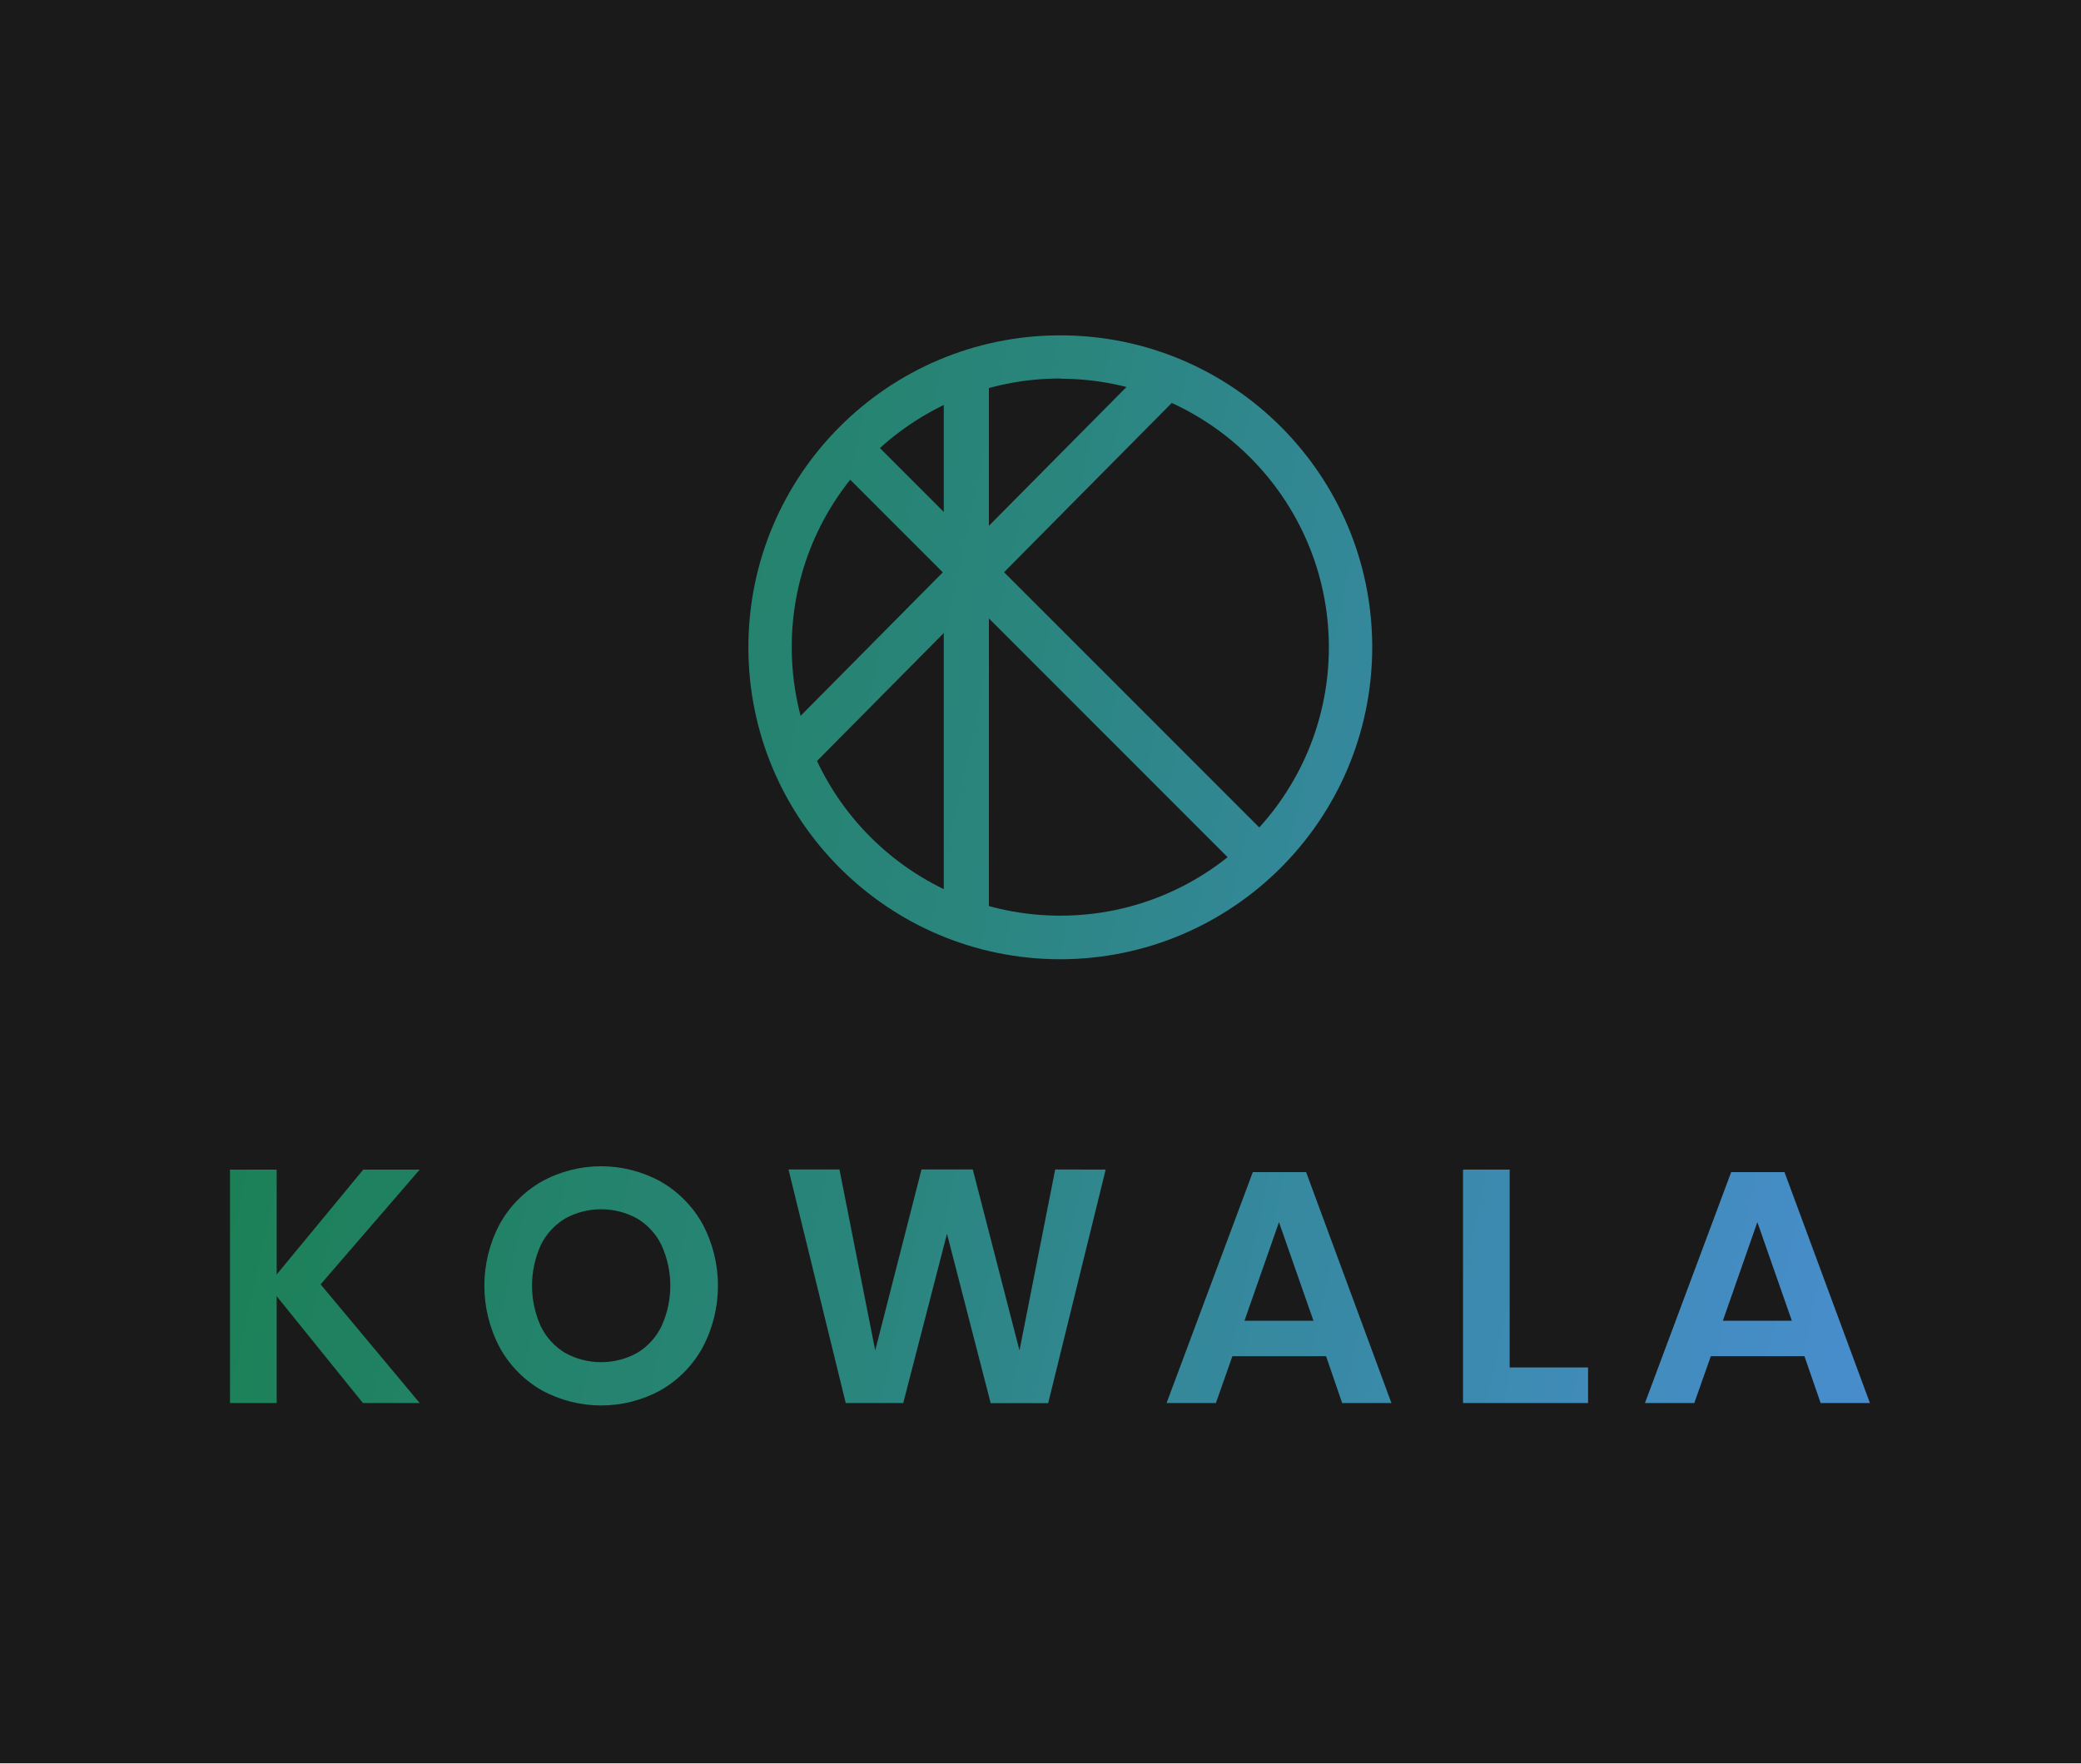
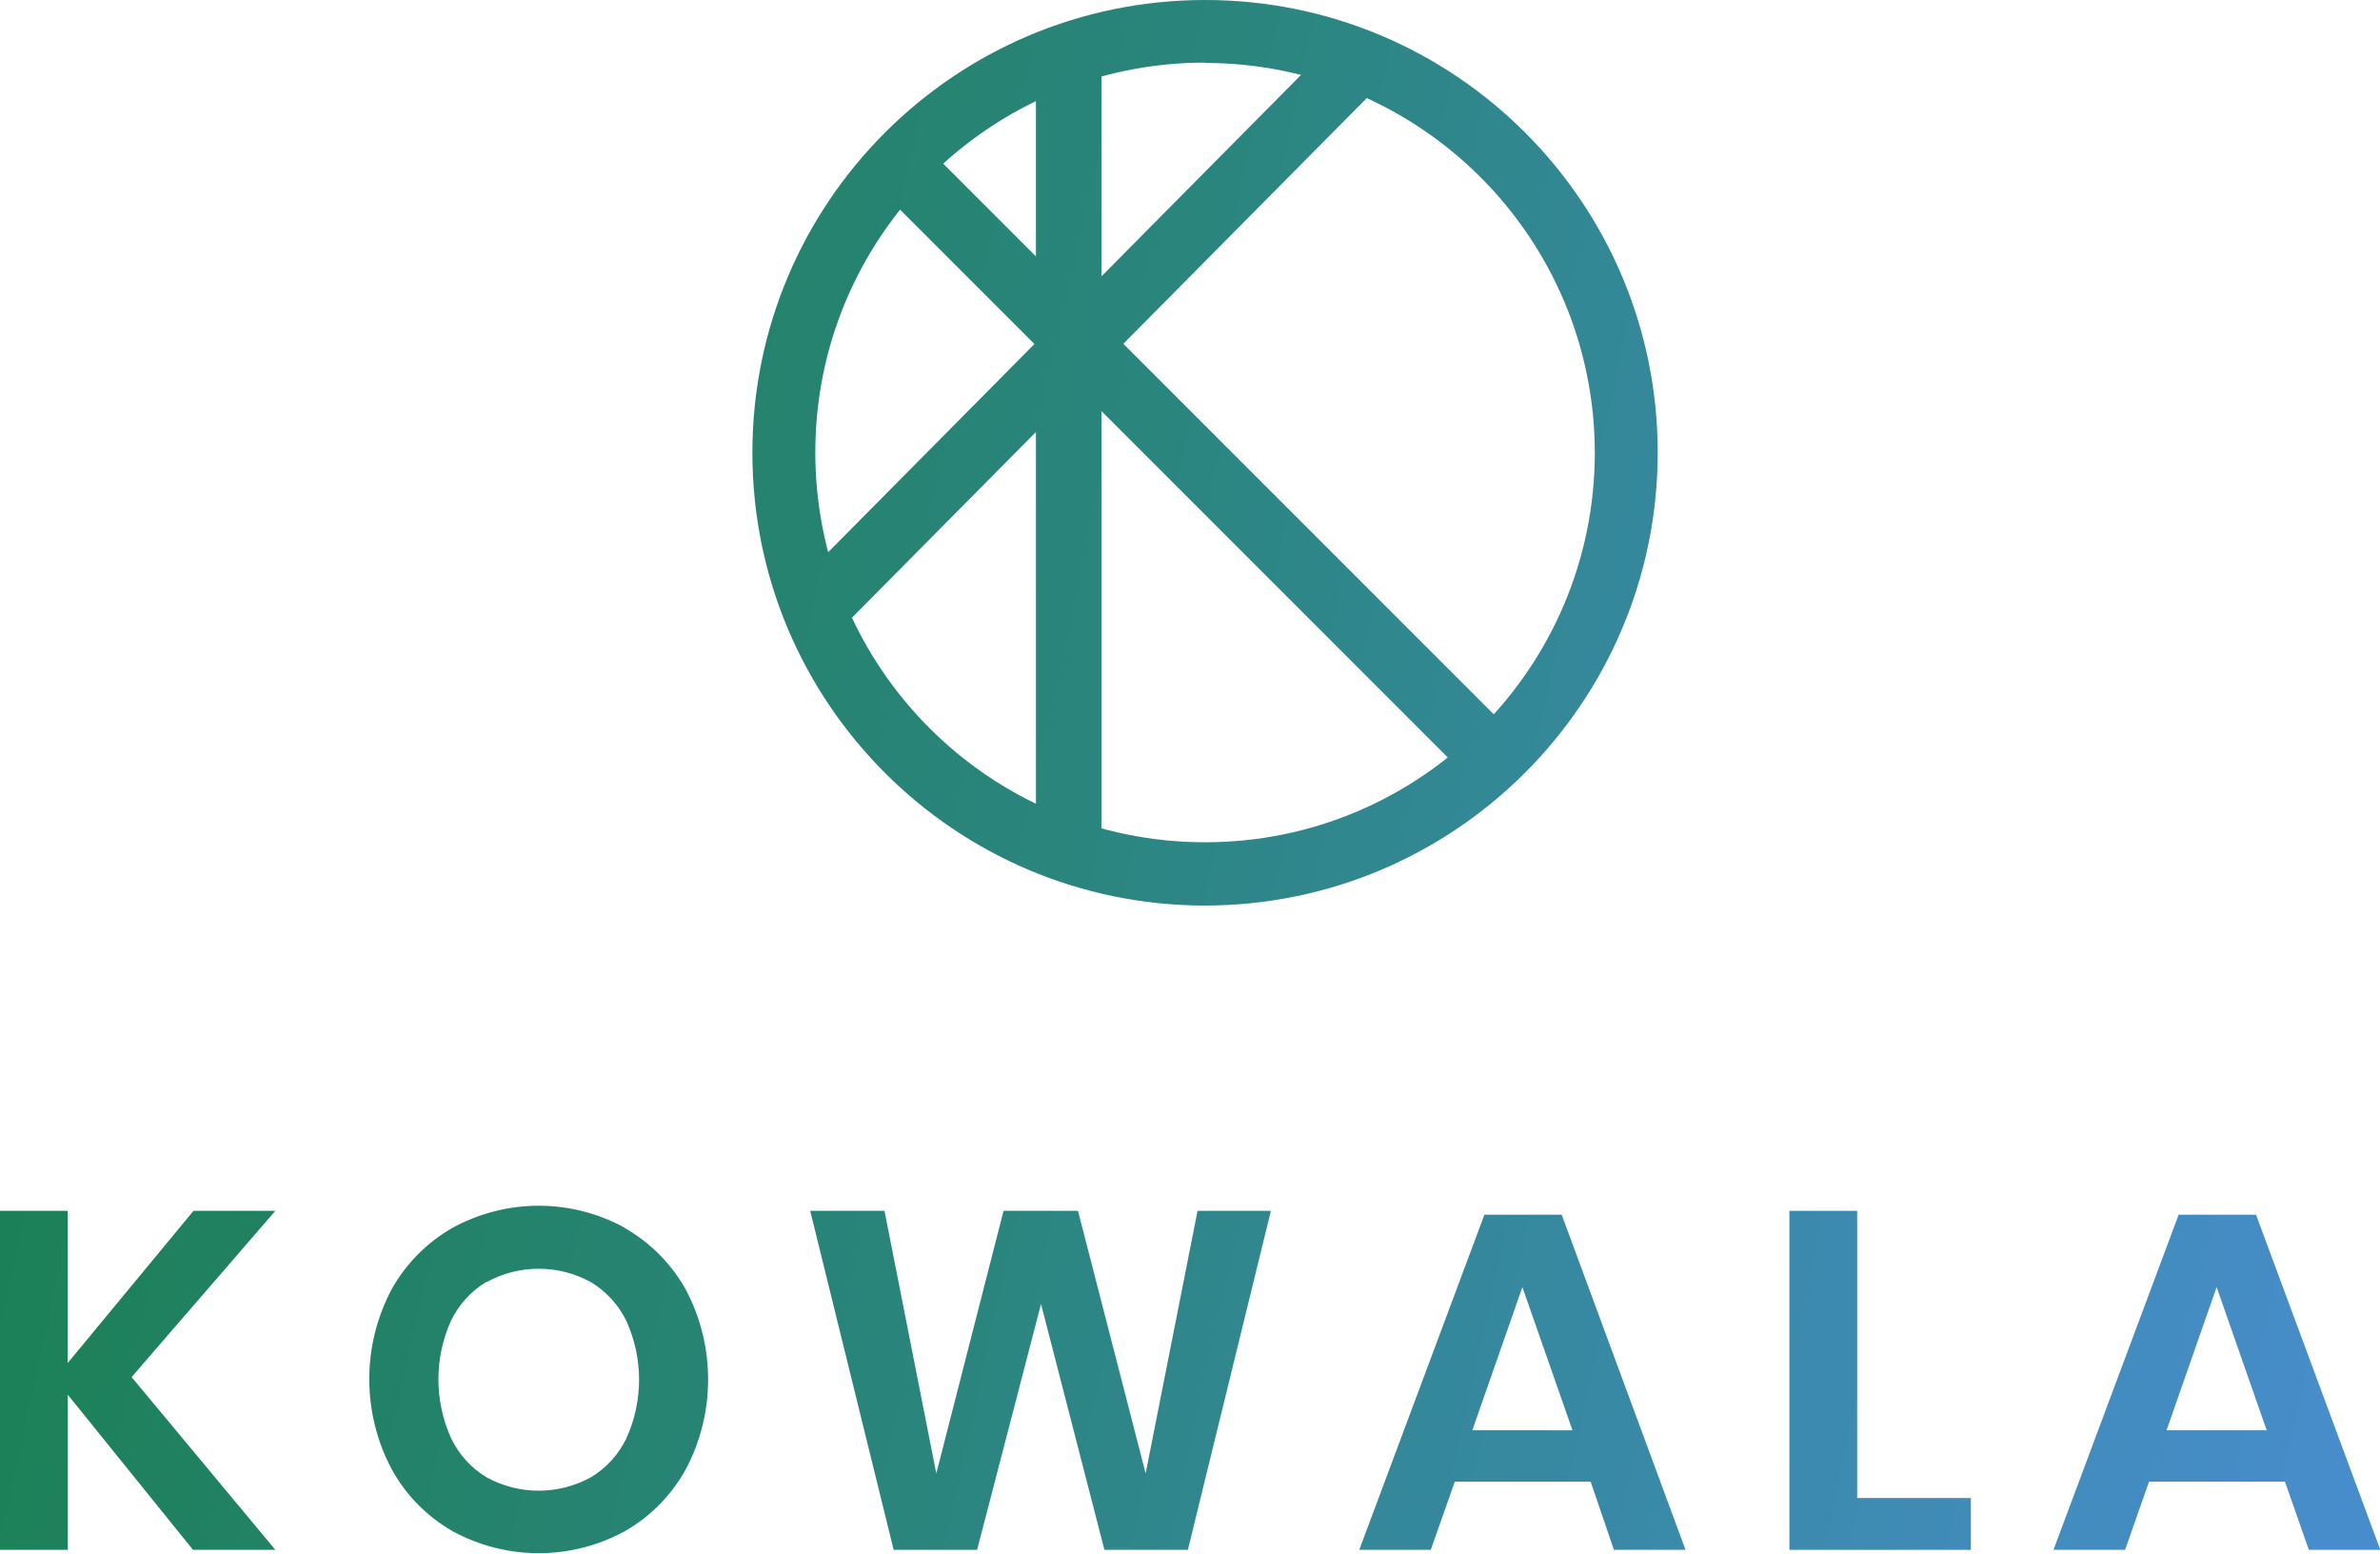
- <svg xmlns="http://www.w3.org/2000/svg" xmlns:xlink="http://www.w3.org/1999/xlink" viewBox="0 0 361.93 306.65">
+ <svg xmlns="http://www.w3.org/2000/svg" xmlns:xlink="http://www.w3.org/1999/xlink" viewBox="0 0 285.23 186.1">
  <defs>
-     <style>.cls-1{fill:#1a1a1a;}.cls-2{fill:url(#New_Gradient_Swatch_1);}.cls-3{fill:url(#New_Gradient_Swatch_1-2);}.cls-4{fill:url(#New_Gradient_Swatch_1-3);}.cls-5{fill:url(#New_Gradient_Swatch_1-4);}.cls-6{fill:url(#New_Gradient_Swatch_1-5);}.cls-7{fill:url(#New_Gradient_Swatch_1-6);}.cls-8{fill:url(#New_Gradient_Swatch_1-7);}.cls-9{fill:url(#New_Gradient_Swatch_1-8);}.cls-10{fill:url(#New_Gradient_Swatch_1-9);}.cls-11{fill:url(#New_Gradient_Swatch_1-10);}</style>
-     <linearGradient id="New_Gradient_Swatch_1" x1="-1457.82" y1="-246.01" x2="338.71" y2="146.26" gradientUnits="userSpaceOnUse">
+     <style>.cls-1{fill:url(#New_Gradient_Swatch_1);}.cls-2{fill:url(#New_Gradient_Swatch_1-2);}.cls-3{fill:url(#New_Gradient_Swatch_1-3);}.cls-4{fill:url(#New_Gradient_Swatch_1-4);}.cls-5{fill:url(#New_Gradient_Swatch_1-5);}.cls-6{fill:url(#New_Gradient_Swatch_1-6);}.cls-7{fill:url(#New_Gradient_Swatch_1-7);}.cls-8{fill:url(#New_Gradient_Swatch_1-8);}.cls-9{fill:url(#New_Gradient_Swatch_1-9);}.cls-10{fill:url(#New_Gradient_Swatch_1-10);}</style>
+     <linearGradient id="New_Gradient_Swatch_1" x1="-1497.81" y1="-304.33" x2="298.71" y2="87.94" gradientUnits="userSpaceOnUse">
      <stop offset="0" stop-color="#d3161a" />
      <stop offset="0.23" stop-color="#e2640f" />
      <stop offset="0.42" stop-color="#ffcd0b" />
      <stop offset="0.45" stop-color="#fdcd0c" />
      <stop offset="0.48" stop-color="#f6cb0f" />
      <stop offset="0.51" stop-color="#e9c814" />
      <stop offset="0.53" stop-color="#d7c41a" />
      <stop offset="0.55" stop-color="#bebd22" />
      <stop offset="0.57" stop-color="#9bb529" />
      <stop offset="0.59" stop-color="#68aa31" />
      <stop offset="0.6" stop-color="#4fa534" />
      <stop offset="0.64" stop-color="#3e9937" />
      <stop offset="0.72" stop-color="#1b853a" />
      <stop offset="0.78" stop-color="#057e3b" />
      <stop offset="0.8" stop-color="#0a7e3f" />
      <stop offset="0.83" stop-color="#157f4a" />
      <stop offset="0.86" stop-color="#1f815f" />
      <stop offset="0.91" stop-color="#2a857d" />
      <stop offset="0.95" stop-color="#3789a2" />
      <stop offset="1" stop-color="#478dcb" />
    </linearGradient>
-     <linearGradient id="New_Gradient_Swatch_1-2" x1="-1458.68" y1="-241.96" x2="337.81" y2="150.31" xlink:href="#New_Gradient_Swatch_1" />
-     <linearGradient id="New_Gradient_Swatch_1-3" x1="-1455.39" y1="-257.08" x2="341.12" y2="135.19" gradientTransform="translate(120.19 -92.3) rotate(45.26)" xlink:href="#New_Gradient_Swatch_1" />
-     <linearGradient id="New_Gradient_Swatch_1-4" x1="-1458.18" y1="-244.44" x2="338.36" y2="147.84" gradientTransform="translate(134.53 -96.59) rotate(45)" xlink:href="#New_Gradient_Swatch_1" />
-     <linearGradient id="New_Gradient_Swatch_1-5" x1="-1486.79" y1="-113.27" x2="309.71" y2="279" xlink:href="#New_Gradient_Swatch_1" />
-     <linearGradient id="New_Gradient_Swatch_1-6" x1="-1484.56" y1="-123.36" x2="311.91" y2="268.9" xlink:href="#New_Gradient_Swatch_1" />
-     <linearGradient id="New_Gradient_Swatch_1-7" x1="-1481.65" y1="-136.87" x2="314.87" y2="255.4" xlink:href="#New_Gradient_Swatch_1" />
-     <linearGradient id="New_Gradient_Swatch_1-8" x1="-1479.64" y1="-146.09" x2="316.88" y2="246.18" xlink:href="#New_Gradient_Swatch_1" />
-     <linearGradient id="New_Gradient_Swatch_1-9" x1="-1477.61" y1="-155.37" x2="318.91" y2="236.9" xlink:href="#New_Gradient_Swatch_1" />
-     <linearGradient id="New_Gradient_Swatch_1-10" x1="-1475.85" y1="-163.43" x2="320.67" y2="228.84" xlink:href="#New_Gradient_Swatch_1" />
+     <linearGradient id="New_Gradient_Swatch_1-2" x1="-1498.68" y1="-300.28" x2="297.82" y2="91.99" xlink:href="#New_Gradient_Swatch_1" />
+     <linearGradient id="New_Gradient_Swatch_1-3" x1="-1495.38" y1="-315.4" x2="301.13" y2="76.87" gradientTransform="translate(66.92 -81.17) rotate(45.26)" xlink:href="#New_Gradient_Swatch_1" />
+     <linearGradient id="New_Gradient_Swatch_1-4" x1="-1498.18" y1="-302.76" x2="298.37" y2="89.52" gradientTransform="translate(81.58 -85.39) rotate(45)" xlink:href="#New_Gradient_Swatch_1" />
+     <linearGradient id="New_Gradient_Swatch_1-5" x1="-1526.79" y1="-171.59" x2="269.72" y2="220.68" xlink:href="#New_Gradient_Swatch_1" />
+     <linearGradient id="New_Gradient_Swatch_1-6" x1="-1524.55" y1="-181.68" x2="271.92" y2="210.58" xlink:href="#New_Gradient_Swatch_1" />
+     <linearGradient id="New_Gradient_Swatch_1-7" x1="-1521.64" y1="-195.19" x2="274.88" y2="197.08" xlink:href="#New_Gradient_Swatch_1" />
+     <linearGradient id="New_Gradient_Swatch_1-8" x1="-1519.63" y1="-204.41" x2="276.89" y2="187.86" xlink:href="#New_Gradient_Swatch_1" />
+     <linearGradient id="New_Gradient_Swatch_1-9" x1="-1517.6" y1="-213.69" x2="278.92" y2="178.58" xlink:href="#New_Gradient_Swatch_1" />
+     <linearGradient id="New_Gradient_Swatch_1-10" x1="-1515.84" y1="-221.75" x2="280.68" y2="170.52" xlink:href="#New_Gradient_Swatch_1" />
  </defs>
  <g id="Layer_2" data-name="Layer 2">
    <g id="Layer_1-2" data-name="Layer 1">
-       <rect class="cls-1" width="361.93" height="306.65" />
-       <path class="cls-2" d="M184.41,166.82a54.25,54.25,0,1,1,54.25-54.25A54.31,54.31,0,0,1,184.41,166.82Zm0-101a46.71,46.71,0,1,0,46.71,46.71A46.76,46.76,0,0,0,184.41,65.86Z" />
-       <rect class="cls-3" x="164.14" y="66.16" width="7.85" height="94.16" />
-       <rect class="cls-4" x="124.08" y="94.22" width="93.44" height="7.55" transform="translate(-19.03 150.35) rotate(-45.26)" />
-       <rect class="cls-5" x="180.1" y="63.46" width="7.55" height="101.3" transform="translate(-26.83 163.43) rotate(-45)" />
-       <path class="cls-6" d="M55.76,223.36,73,244H63.12l-15-18.58V244H40V203.4h8.12v18.24L63.18,203.4H73Z" />
-       <path class="cls-7" d="M114.88,205.47a19.29,19.29,0,0,1,7.31,7.39,22.88,22.88,0,0,1,0,21.49,19.2,19.2,0,0,1-7.31,7.43,21.53,21.53,0,0,1-20.66,0,19.17,19.17,0,0,1-7.3-7.43,22.88,22.88,0,0,1,0-21.49,19.27,19.27,0,0,1,7.3-7.39,21.46,21.46,0,0,1,20.66,0Zm-16.6,6.44a11.12,11.12,0,0,0-4.23,4.63,17.11,17.11,0,0,0,0,14.1,11.09,11.09,0,0,0,4.23,4.64,13,13,0,0,0,12.54,0,11,11,0,0,0,4.23-4.64,17,17,0,0,0,0-14.1,11,11,0,0,0-4.23-4.63,13,13,0,0,0-12.54,0Z" />
-       <path class="cls-8" d="M192.3,203.4l-10,40.62h-10l-7.6-29.46L157.09,244h-10l-9.95-40.62H146l6.22,31.47,8.05-31.47h8.92l8.12,31.47,6.21-31.47Z" />
-       <path class="cls-9" d="M230.63,235.85H214.34L211.47,244h-8.58l15-40.16h9.27L242,244h-8.57Zm-2.19-6.16-6-17.15-6,17.15Z" />
-       <path class="cls-10" d="M262.56,237.81H276.2V244H254.45V203.4h8.11Z" />
-       <path class="cls-11" d="M313.83,235.85H297.55L294.67,244h-8.58l15-40.16h9.27L325.22,244h-8.57Zm-2.19-6.16-6-17.15-6,17.15Z" />
+       <path class="cls-1" d="M144.42,108.5a54.25,54.25,0,1,1,54.25-54.25A54.31,54.31,0,0,1,144.42,108.5Zm0-101a46.71,46.71,0,1,0,46.71,46.71A46.76,46.76,0,0,0,144.42,7.54Z" />
+       <rect class="cls-2" x="124.15" y="7.84" width="7.85" height="94.16" />
+       <rect class="cls-3" x="84.08" y="35.9" width="93.44" height="7.55" transform="translate(10.55 104.67) rotate(-45.26)" />
+       <rect class="cls-4" x="140.1" y="5.14" width="7.55" height="101.3" transform="translate(2.69 118.07) rotate(-45)" />
+       <path class="cls-5" d="M15.77,165,33,185.7H23.13l-15-18.58V185.7H0V145.08H8.11v18.24l15.08-18.24H33Z" />
+       <path class="cls-6" d="M74.89,147.15a19.29,19.29,0,0,1,7.31,7.39,23,23,0,0,1,0,21.49,19.2,19.2,0,0,1-7.31,7.43,21.53,21.53,0,0,1-20.66,0A19.2,19.2,0,0,1,46.92,176a23,23,0,0,1,0-21.49,19.29,19.29,0,0,1,7.31-7.39,21.46,21.46,0,0,1,20.66,0Zm-16.6,6.44a11.05,11.05,0,0,0-4.23,4.63,17.11,17.11,0,0,0,0,14.1A11,11,0,0,0,58.29,177a13,13,0,0,0,12.54,0,11.09,11.09,0,0,0,4.23-4.64,17,17,0,0,0,0-14.1,11.12,11.12,0,0,0-4.23-4.63,13,13,0,0,0-12.54,0Z" />
+       <path class="cls-7" d="M152.31,145.08l-9.95,40.62h-10l-7.6-29.46L117.1,185.7h-10l-10-40.62H106l6.21,31.47,8.06-31.47h8.92l8.11,31.47,6.22-31.47Z" />
+       <path class="cls-8" d="M190.63,177.53H174.35l-2.88,8.17H162.9l15-40.16h9.26L202,185.7h-8.58Zm-2.18-6.16-6-17.15-6,17.15Z" />
+       <path class="cls-9" d="M222.57,179.49H236.2v6.21H214.45V145.08h8.12Z" />
+       <path class="cls-10" d="M273.84,177.53H257.55l-2.87,8.17H246.1l15-40.16h9.27l14.9,40.16h-8.57Zm-2.19-6.16-6-17.15-6,17.15Z" />
    </g>
  </g>
</svg>
